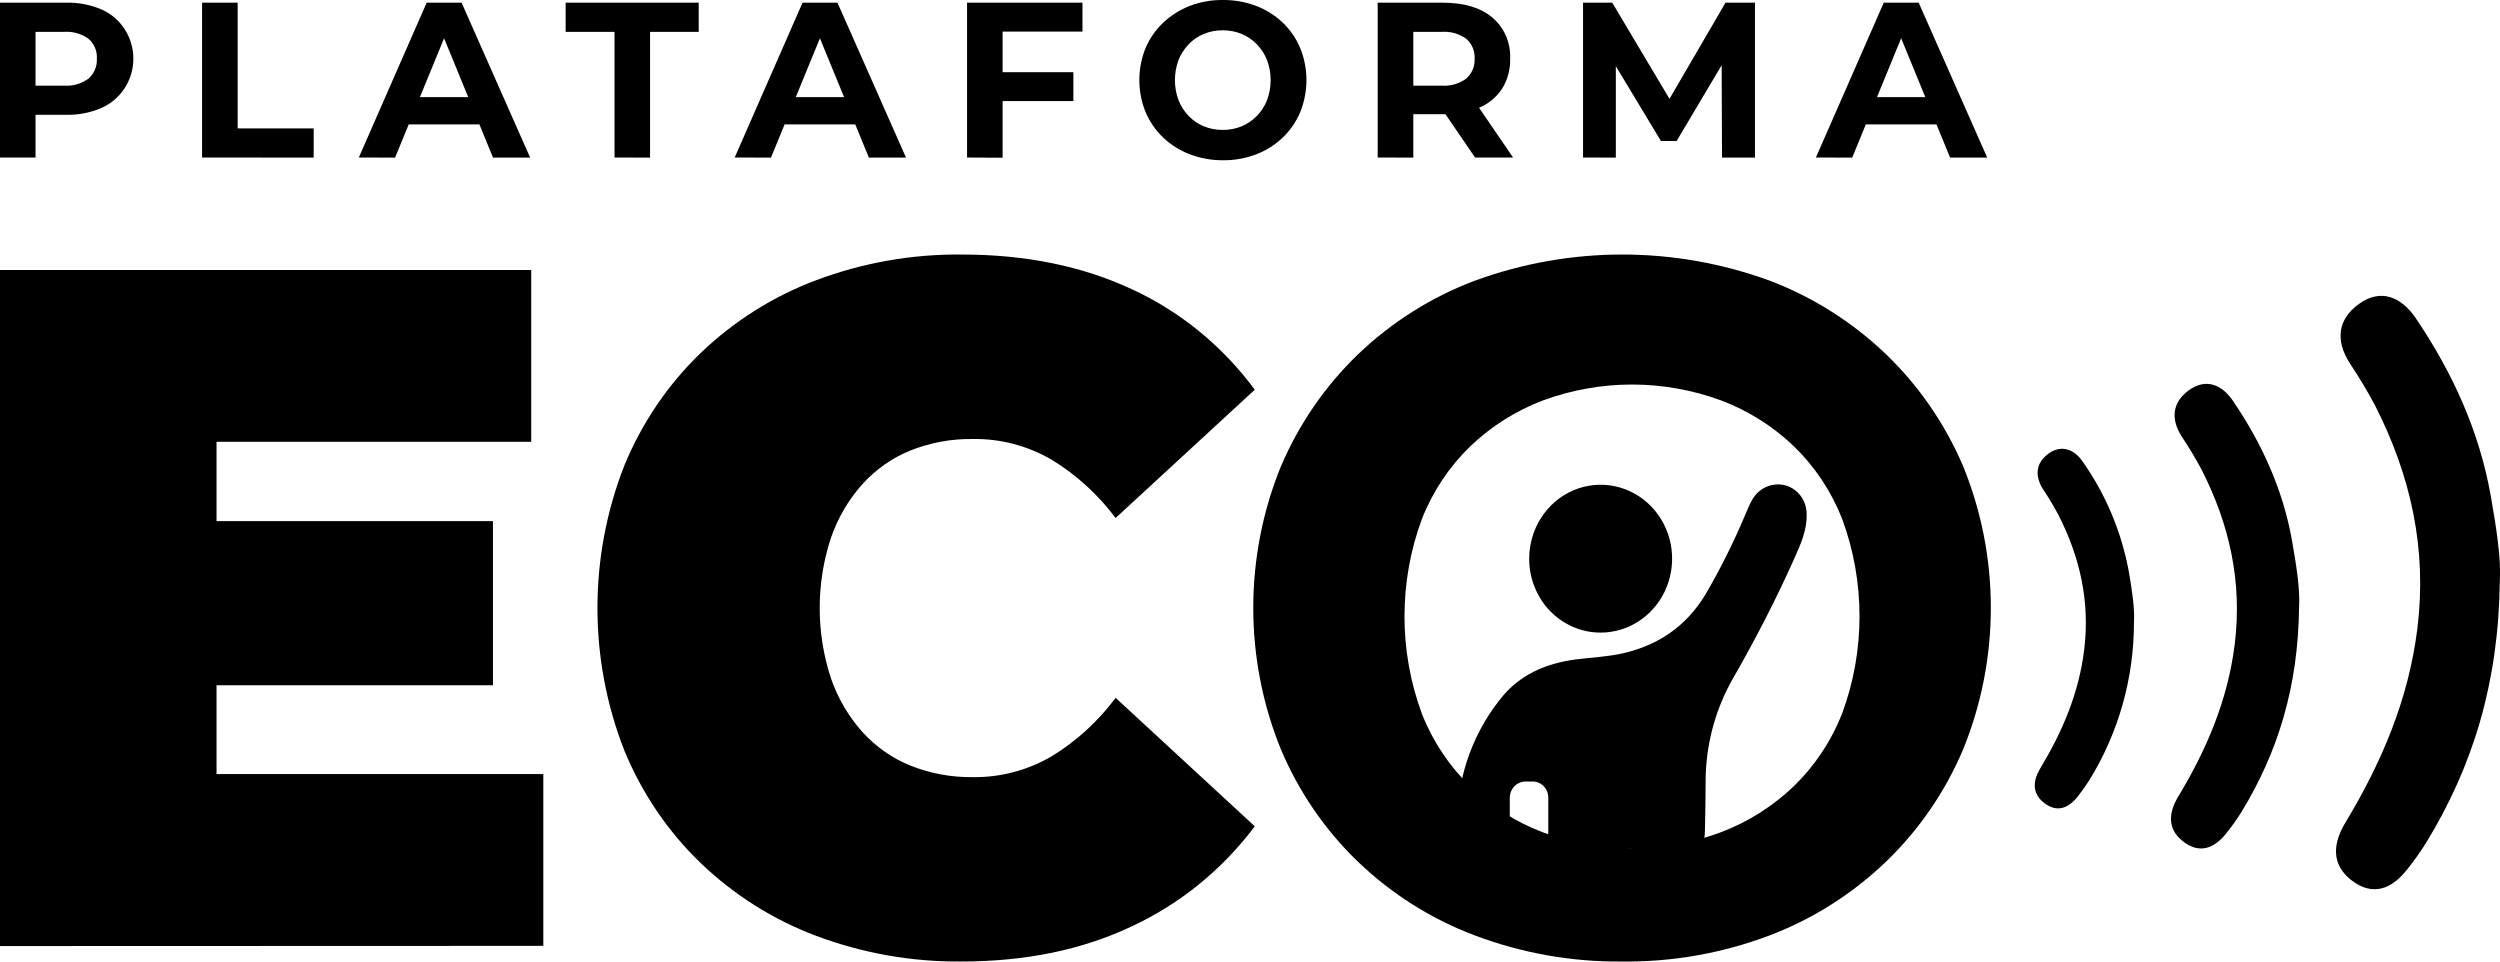
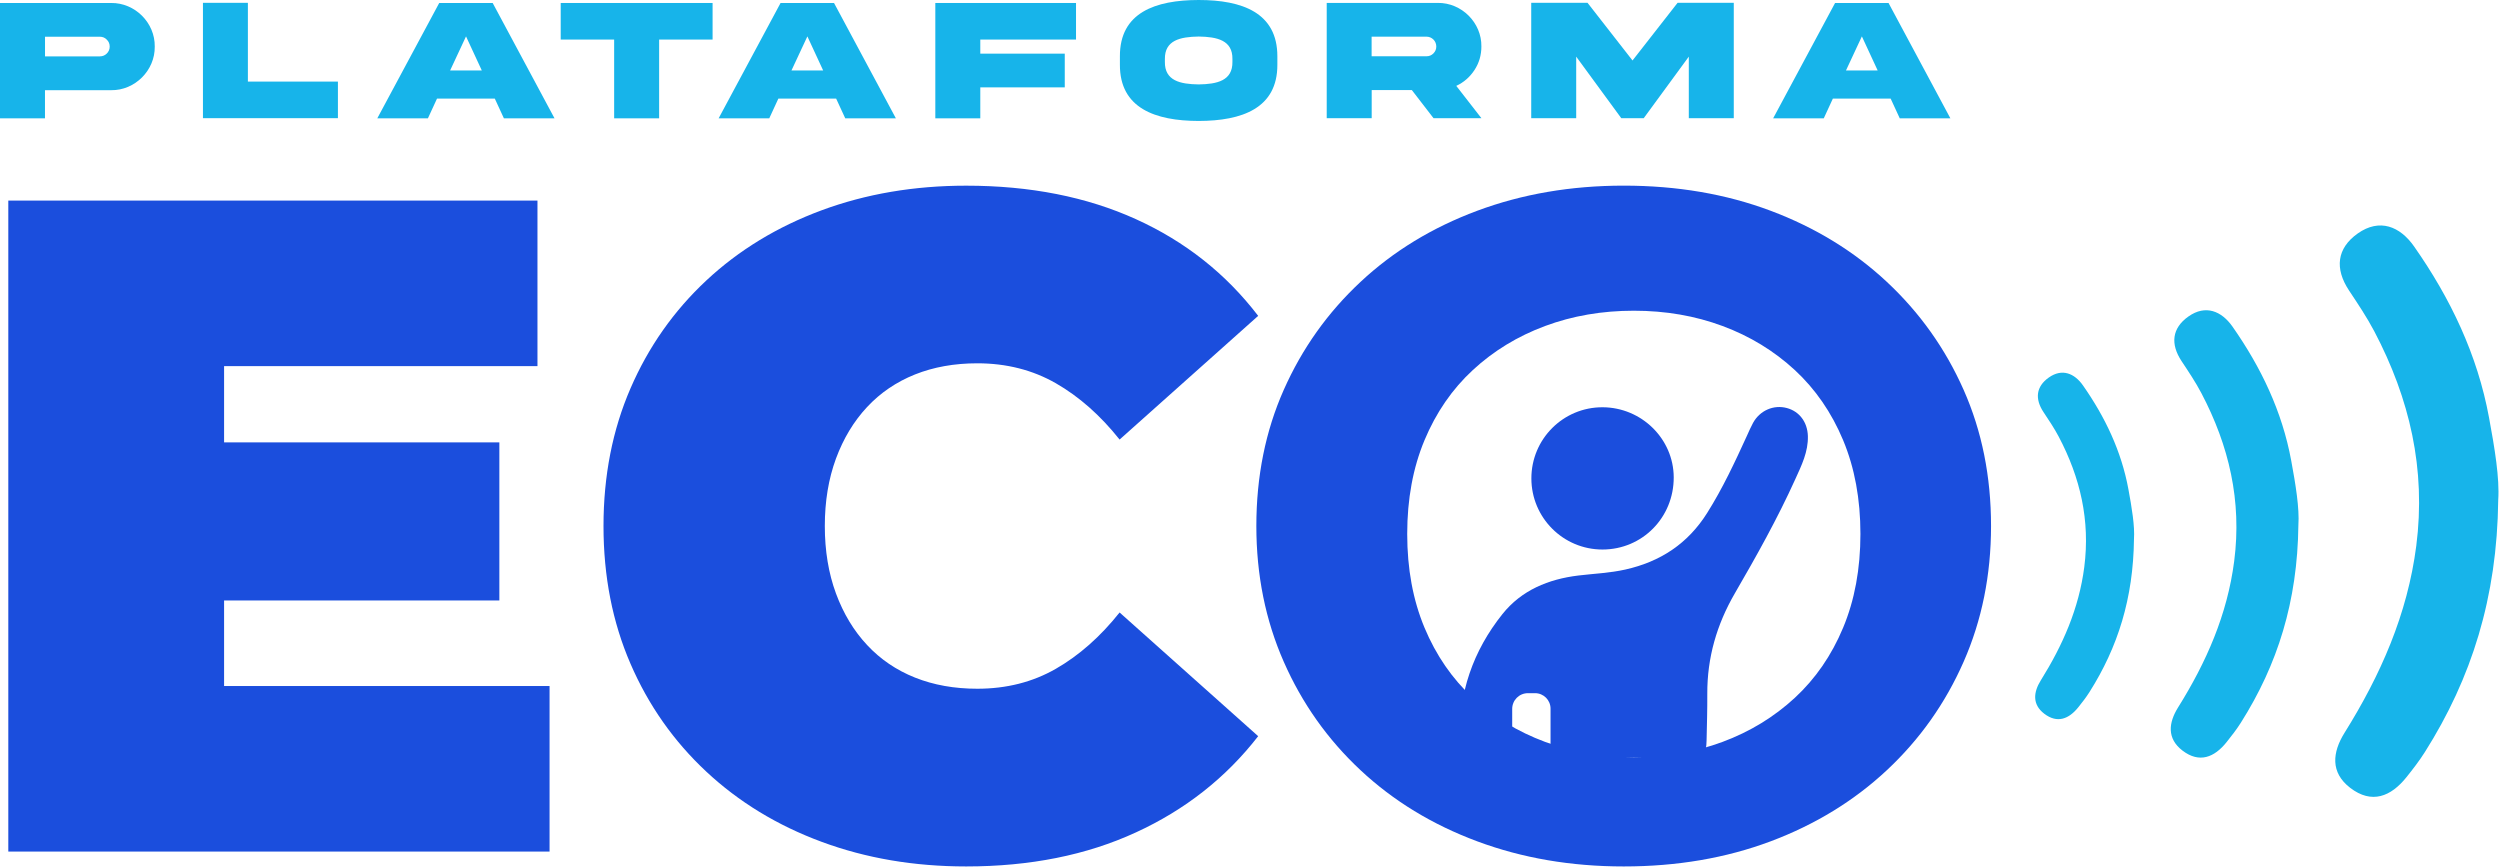
- <svg xmlns="http://www.w3.org/2000/svg" width="78" height="30" viewBox="0 0 78 30" fill="none">
-   <path d="M55.973 17.448C55.403 18.714 54.771 19.948 54.08 21.147C53.512 22.132 53.213 23.258 53.215 24.405C53.215 24.905 53.205 25.406 53.194 25.907C53.184 26.377 53.105 26.457 52.656 26.459H48.306V24.884C48.306 24.818 48.294 24.753 48.269 24.692C48.245 24.631 48.209 24.576 48.164 24.53C48.119 24.483 48.065 24.446 48.006 24.421C47.947 24.396 47.884 24.383 47.821 24.383H47.598C47.468 24.383 47.342 24.437 47.25 24.532C47.157 24.628 47.105 24.758 47.105 24.893V26.46H46.003C45.584 26.46 45.479 26.371 45.466 25.932C45.408 24.439 45.883 22.976 46.801 21.822C47.398 21.049 48.239 20.693 49.179 20.572C49.67 20.511 50.163 20.491 50.65 20.38C51.741 20.126 52.607 19.543 53.211 18.546C53.682 17.739 54.1 16.901 54.462 16.036C54.522 15.895 54.579 15.754 54.65 15.627C54.748 15.435 54.906 15.283 55.099 15.195C55.291 15.107 55.506 15.09 55.71 15.145C55.901 15.199 56.07 15.318 56.189 15.483C56.308 15.648 56.371 15.849 56.367 16.055C56.38 16.562 56.166 17.008 55.973 17.448Z" fill="currentColor" />
-   <path d="M47.711 17.43C47.711 16.974 47.842 16.528 48.087 16.149C48.332 15.769 48.68 15.474 49.088 15.299C49.495 15.125 49.944 15.079 50.377 15.169C50.809 15.258 51.206 15.478 51.518 15.801C51.83 16.123 52.042 16.535 52.128 16.982C52.213 17.43 52.169 17.894 52 18.315C51.831 18.737 51.544 19.097 51.177 19.35C50.81 19.603 50.379 19.738 49.938 19.737C49.645 19.737 49.355 19.678 49.085 19.562C48.814 19.446 48.568 19.276 48.361 19.062C48.154 18.848 47.991 18.593 47.879 18.313C47.767 18.033 47.71 17.733 47.711 17.43Z" fill="currentColor" />
-   <path d="M0 29.517V8.424H16.574V13.784H6.756V24.15H16.952V29.511L0 29.517ZM6.292 21.381V16.259H15.38V21.381H6.292Z" fill="currentColor" />
-   <path d="M30 29.999C28.456 30.014 26.923 29.744 25.471 29.201C24.132 28.7 22.904 27.926 21.859 26.925C20.84 25.944 20.032 24.753 19.485 23.429C18.359 20.57 18.359 17.37 19.485 14.511C20.032 13.187 20.841 11.997 21.859 11.015C22.904 10.014 24.132 9.24 25.471 8.74C26.923 8.196 28.456 7.926 30 7.941C32 7.941 33.773 8.303 35.318 9.026C36.829 9.722 38.146 10.8 39.149 12.159L34.807 16.161C34.26 15.43 33.583 14.814 32.813 14.344C32.063 13.907 31.213 13.683 30.352 13.697C29.685 13.687 29.023 13.809 28.4 14.058C27.83 14.289 27.318 14.65 26.9 15.113C26.47 15.597 26.138 16.165 25.924 16.785C25.458 18.203 25.458 19.74 25.924 21.158C26.137 21.778 26.469 22.346 26.9 22.83C27.318 23.293 27.83 23.654 28.4 23.885C29.023 24.133 29.685 24.256 30.352 24.246C31.213 24.259 32.063 24.034 32.813 23.596C33.584 23.125 34.261 22.506 34.808 21.773L39.149 25.781C38.138 27.128 36.822 28.199 35.318 28.899C33.774 29.632 32.001 29.999 30 29.999Z" fill="currentColor" />
-   <path d="M50.601 29.999C49.037 30.015 47.483 29.739 46.014 29.185C44.661 28.677 43.421 27.895 42.365 26.883C41.34 25.896 40.521 24.701 39.961 23.373C39.394 21.978 39.102 20.48 39.102 18.966C39.102 17.453 39.394 15.954 39.961 14.559C40.524 13.236 41.342 12.046 42.365 11.06C43.422 10.047 44.666 9.263 46.021 8.755C48.994 7.67 52.237 7.67 55.211 8.755C56.56 9.267 57.798 10.05 58.852 11.06C59.874 12.045 60.691 13.234 61.254 14.556C61.821 15.951 62.114 17.45 62.114 18.963C62.114 20.477 61.821 21.975 61.254 23.37C60.693 24.7 59.872 25.895 58.845 26.883C57.791 27.893 56.553 28.677 55.204 29.188C53.73 29.744 52.17 30.019 50.601 29.999ZM50.919 26.458C51.867 26.467 52.809 26.299 53.7 25.963C54.536 25.646 55.304 25.161 55.959 24.537C56.618 23.901 57.135 23.125 57.474 22.263C58.198 20.307 58.198 18.143 57.474 16.187C57.135 15.325 56.617 14.549 55.959 13.914C55.304 13.291 54.536 12.808 53.7 12.494C51.901 11.832 49.937 11.832 48.139 12.494C47.301 12.81 46.533 13.295 45.878 13.92C45.219 14.555 44.702 15.33 44.363 16.193C43.639 18.149 43.639 20.312 44.363 22.269C44.702 23.131 45.219 23.907 45.878 24.543C46.533 25.167 47.302 25.652 48.139 25.969C49.03 26.303 49.971 26.47 50.919 26.46V26.458Z" fill="currentColor" />
-   <path d="M71.731 18.943C71.703 21.416 71.08 23.457 69.93 25.34C69.793 25.558 69.644 25.768 69.484 25.97C69.1 26.468 68.629 26.664 68.1 26.243C67.609 25.854 67.664 25.343 67.964 24.848C68.847 23.384 69.506 21.845 69.723 20.104C69.964 18.157 69.561 16.367 68.693 14.66C68.504 14.305 68.297 13.96 68.074 13.626C67.719 13.073 67.773 12.557 68.287 12.18C68.824 11.786 69.326 12.001 69.67 12.509C70.563 13.826 71.224 15.257 71.508 16.852C71.644 17.622 71.767 18.395 71.731 18.943Z" fill="currentColor" />
-   <path d="M77.994 18.128C77.958 21.286 77.162 23.897 75.693 26.297C75.518 26.576 75.328 26.845 75.123 27.102C74.632 27.739 74.032 27.988 73.35 27.452C72.723 26.954 72.793 26.301 73.174 25.669C74.302 23.8 75.145 21.834 75.422 19.61C75.73 17.125 75.214 14.838 74.106 12.658C73.865 12.204 73.601 11.764 73.316 11.338C72.863 10.633 72.93 9.971 73.589 9.49C74.271 8.988 74.914 9.261 75.362 9.913C76.502 11.595 77.347 13.423 77.71 15.46C77.882 16.443 78.04 17.431 77.994 18.128Z" fill="currentColor" />
-   <path d="M0 4.915V0.084H2.062C2.441 0.074 2.816 0.146 3.165 0.294C3.456 0.42 3.704 0.629 3.88 0.896C4.015 1.1 4.104 1.332 4.141 1.575C4.178 1.817 4.162 2.066 4.094 2.302C4.025 2.537 3.907 2.755 3.747 2.939C3.586 3.124 3.388 3.27 3.165 3.368C2.817 3.518 2.441 3.591 2.062 3.581H0.605L1.109 3.078V4.914L0 4.915ZM1.109 3.204L0.605 2.672H2.002C2.273 2.691 2.543 2.613 2.764 2.451C2.85 2.374 2.919 2.278 2.963 2.17C3.008 2.063 3.028 1.946 3.022 1.83C3.029 1.713 3.009 1.597 2.964 1.49C2.92 1.383 2.851 1.287 2.764 1.212C2.542 1.052 2.273 0.975 2.002 0.994H0.605L1.109 0.463V3.204Z" fill="currentColor" />
-   <path d="M6.305 4.915V0.084H7.415V4.005H9.787V4.917L6.305 4.915Z" fill="currentColor" />
-   <path d="M11.195 4.915L13.312 0.084H14.402L16.54 4.917H15.382L13.633 0.651H14.078L12.327 4.917L11.195 4.915ZM12.264 3.881L12.543 3.031H15.009L15.293 3.881H12.264Z" fill="currentColor" />
-   <path d="M19.173 4.915V0.994H17.648V0.084H21.8V0.995H20.282V4.917L19.173 4.915Z" fill="currentColor" />
-   <path d="M22.922 4.915L25.039 0.084H26.129L28.267 4.917H27.109L25.359 0.651H25.804L24.055 4.917L22.922 4.915ZM23.991 3.881L24.27 3.031H26.735L27.021 3.881H23.991Z" fill="currentColor" />
-   <path d="M30.172 4.915V0.084H33.773V0.986H31.282V4.921L30.172 4.915ZM31.193 3.154V2.252H33.489V3.154H31.193Z" fill="currentColor" />
-   <path d="M38.156 5C37.802 5.003 37.45 4.939 37.118 4.812C36.81 4.695 36.528 4.517 36.288 4.289C36.053 4.064 35.867 3.794 35.74 3.493C35.483 2.855 35.483 2.14 35.74 1.502C35.867 1.204 36.054 0.934 36.288 0.711C36.528 0.484 36.809 0.305 37.115 0.187C37.447 0.059 37.799 -0.004 38.153 0C38.507 -0.004 38.859 0.059 39.191 0.184C39.498 0.3 39.779 0.477 40.019 0.704C40.254 0.928 40.44 1.199 40.567 1.499C40.826 2.14 40.826 2.857 40.567 3.498C40.441 3.799 40.254 4.07 40.019 4.295C39.779 4.522 39.498 4.7 39.191 4.816C38.86 4.942 38.509 5.004 38.156 5ZM38.149 4.053C38.352 4.055 38.554 4.017 38.742 3.94C38.92 3.864 39.081 3.754 39.216 3.615C39.352 3.474 39.46 3.308 39.532 3.125C39.682 2.722 39.682 2.278 39.532 1.875C39.46 1.692 39.352 1.526 39.216 1.385C39.082 1.245 38.92 1.135 38.742 1.06C38.554 0.982 38.352 0.943 38.149 0.946C37.946 0.943 37.744 0.982 37.556 1.06C37.377 1.133 37.216 1.244 37.083 1.385C36.948 1.526 36.841 1.693 36.769 1.875C36.62 2.278 36.62 2.722 36.769 3.125C36.841 3.307 36.948 3.474 37.083 3.615C37.217 3.755 37.378 3.866 37.556 3.94C37.744 4.016 37.946 4.055 38.149 4.053Z" fill="currentColor" />
-   <path d="M42.984 4.915V0.084H45.02C45.683 0.084 46.198 0.239 46.565 0.55C46.748 0.706 46.892 0.903 46.988 1.125C47.084 1.348 47.128 1.589 47.117 1.831C47.126 2.161 47.039 2.487 46.866 2.766C46.691 3.032 46.441 3.239 46.15 3.36C45.8 3.504 45.425 3.573 45.048 3.563H43.591L44.095 3.081V4.917L42.984 4.915ZM44.095 3.204L43.591 2.672H44.986C45.258 2.692 45.528 2.613 45.748 2.451C45.835 2.374 45.904 2.278 45.949 2.171C45.994 2.063 46.014 1.946 46.008 1.83C46.014 1.713 45.995 1.597 45.95 1.49C45.904 1.382 45.836 1.287 45.748 1.212C45.527 1.051 45.257 0.974 44.986 0.994H43.591L44.095 0.463V3.204ZM46.022 4.915L44.824 3.162H46.01L47.208 4.915H46.022Z" fill="currentColor" />
-   <path d="M49.391 4.915V0.084H50.302L52.332 3.494H51.849L53.836 0.084H54.755V4.917H53.727L53.714 1.693H53.919L52.311 4.399H51.821L50.19 1.693H50.414V4.917L49.391 4.915Z" fill="currentColor" />
-   <path d="M56.656 4.915L58.773 0.084H59.863L62.001 4.917H60.843L59.094 0.651H59.538L57.789 4.917L56.656 4.915ZM57.725 3.881L58.004 3.031H60.468L60.754 3.881H57.725Z" fill="currentColor" />
-   <path d="M66.58 19.396C66.584 21.149 66.1 22.867 65.186 24.343C65.079 24.513 64.963 24.676 64.84 24.833C64.542 25.218 64.178 25.369 63.768 25.044C63.387 24.743 63.43 24.346 63.661 23.964C64.343 22.835 64.856 21.638 65.025 20.289C65.212 18.782 64.9 17.396 64.227 16.074C64.081 15.799 63.921 15.532 63.749 15.274C63.476 14.851 63.514 14.444 63.912 14.154C64.311 13.863 64.717 14.013 64.984 14.408C65.688 15.409 66.174 16.556 66.408 17.771C66.513 18.373 66.607 18.973 66.58 19.396Z" fill="currentColor" />
+ <svg xmlns="http://www.w3.org/2000/svg" viewBox="0 0 637 221" fill="none">
+   <path d="M457.448 122.08C452.918 132.09 447.558 141.67 442.048 151.16C437.428 159.12 434.978 167.57 435.018 176.78C435.038 180.72 434.928 184.66 434.838 188.6C434.758 192.29 434.118 192.92 430.468 192.93C421.398 192.94 412.328 192.94 403.268 192.94H395.078V180.56C395.078 178.38 393.308 176.62 391.138 176.62H389.318C387.098 176.62 385.308 178.41 385.308 180.63V192.94C382.318 192.94 379.328 192.94 376.338 192.93C372.928 192.92 372.078 192.23 371.968 188.79C371.558 176.67 375.328 165.85 382.828 156.46C387.688 150.38 394.538 147.57 402.168 146.64C406.158 146.16 410.178 146.01 414.138 145.12C423.058 143.12 430.048 138.54 434.978 130.71C438.948 124.41 442.068 117.71 445.148 110.97C445.638 109.89 446.108 108.79 446.678 107.75C448.418 104.58 451.938 103.06 455.308 103.97C458.498 104.83 460.548 107.57 460.648 111.12C460.758 115.11 459.028 118.6 457.448 122.08Z" fill="#1B4EDD" />
+   <path d="M390.195 121.88C390.195 111.85 398.325 103.74 408.335 103.77C418.275 103.8 426.435 111.83 426.465 121.62C426.495 131.87 418.455 140.01 408.325 140.02C398.305 140.03 390.185 131.9 390.195 121.88Z" fill="#1B4EDD" />
+   <path d="M2.117 216.979V51.109H136.947V93.289H57.097V174.799H140.027V216.979H2.117ZM53.307 152.999V112.719H127.237V152.999H53.307Z" fill="#1B4EDD" />
+   <path d="M246.183 220.77C232.913 220.77 220.633 218.68 209.333 214.49C198.033 210.31 188.243 204.34 179.953 196.6C171.663 188.86 165.223 179.7 160.643 169.11C156.063 158.53 153.773 146.84 153.773 134.04C153.773 121.25 156.063 109.56 160.643 98.97C165.223 88.39 171.663 79.23 179.953 71.48C188.243 63.74 198.043 57.78 209.333 53.59C220.623 49.41 232.913 47.31 246.183 47.31C262.453 47.31 276.863 50.15 289.423 55.84C301.983 61.53 312.363 69.74 320.583 80.48L285.273 112C280.373 105.84 274.963 101.06 269.043 97.66C263.123 94.27 256.443 92.57 249.023 92.57C243.173 92.57 237.883 93.52 233.143 95.41C228.403 97.31 224.333 100.07 220.943 103.7C217.543 107.34 214.903 111.72 213.003 116.85C211.113 121.99 210.163 127.71 210.163 134.03C210.163 140.35 211.113 146.08 213.003 151.21C214.903 156.35 217.543 160.73 220.943 164.36C224.333 168 228.403 170.76 233.143 172.65C237.883 174.54 243.173 175.49 249.023 175.49C256.443 175.49 263.123 173.8 269.043 170.4C274.963 167 280.373 162.22 285.273 156.06L320.583 187.58C312.373 198.16 301.983 206.34 289.423 212.1C276.863 217.89 262.443 220.77 246.183 220.77Z" fill="#1B4EDD" />
+   <path d="M413.717 220.77C400.287 220.77 387.847 218.64 376.397 214.37C364.937 210.11 355.027 204.06 346.657 196.24C338.287 188.42 331.767 179.22 327.107 168.63C322.447 158.05 320.117 146.52 320.117 134.03C320.117 121.39 322.447 109.82 327.107 99.32C331.767 88.82 338.277 79.65 346.657 71.83C355.027 64.01 364.937 57.97 376.397 53.7C387.847 49.44 400.287 47.3 413.717 47.3C427.307 47.3 439.787 49.43 451.157 53.7C462.527 57.97 472.407 64.01 480.777 71.83C489.147 79.65 495.667 88.81 500.327 99.32C504.987 109.83 507.317 121.4 507.317 134.03C507.317 146.51 504.987 158.04 500.327 168.63C495.667 179.22 489.147 188.42 480.777 196.24C472.407 204.06 462.527 210.1 451.157 214.37C439.777 218.64 427.297 220.77 413.717 220.77ZM416.297 192.93C424.387 192.93 431.927 191.63 438.917 189.03C445.907 186.43 452.027 182.69 457.307 177.82C462.577 172.95 466.687 166.99 469.627 159.94C472.567 152.9 474.037 144.94 474.037 136.05C474.037 127.17 472.567 119.2 469.627 112.16C466.687 105.12 462.577 99.16 457.307 94.28C452.027 89.41 445.907 85.67 438.917 83.07C431.927 80.47 424.387 79.17 416.297 79.17C408.207 79.17 400.667 80.47 393.677 83.07C386.687 85.67 380.557 89.41 375.287 94.28C370.007 99.16 365.907 105.12 362.967 112.16C360.027 119.2 358.557 127.17 358.557 136.05C358.557 144.94 360.027 152.9 362.967 159.94C365.907 166.98 370.017 172.94 375.287 177.82C380.557 182.7 386.687 186.43 393.677 189.03C400.667 191.63 408.207 192.93 416.297 192.93Z" fill="#1B4EDD" />
+   <path d="M585.627 133.83C585.397 153.28 580.327 169.35 570.977 184.13C569.887 185.86 568.617 187.49 567.337 189.09C564.217 193 560.387 194.54 556.087 191.24C552.087 188.17 552.537 184.16 554.967 180.26C562.157 168.75 567.517 156.64 569.277 142.95C571.247 127.64 567.957 113.56 560.897 100.15C559.417 97.34 557.627 94.67 555.867 92.02C552.977 87.66 553.407 83.61 557.597 80.65C561.967 77.55 566.047 79.24 568.847 83.23C576.107 93.59 581.497 104.84 583.807 117.39C584.927 123.45 585.927 129.53 585.627 133.83Z" fill="#17B4EA" />
+   <path d="M636.547 127.42C636.257 152.25 629.777 172.79 617.837 191.66C616.437 193.87 614.827 195.95 613.197 197.99C609.207 202.99 604.327 204.96 598.827 200.74C593.727 196.82 594.287 191.69 597.387 186.72C606.567 172.01 613.417 156.55 615.667 139.08C618.177 119.53 613.977 101.55 604.967 84.41C603.077 80.82 600.787 77.42 598.537 74.02C594.847 68.46 595.397 63.28 600.747 59.49C606.337 55.54 611.537 57.69 615.107 62.79C624.377 76.02 631.257 90.39 634.207 106.42C635.647 114.16 636.927 121.93 636.547 127.42Z" fill="#17B4EA" />
+   <path d="M543.737 137.39C543.557 152.45 539.637 164.9 532.397 176.34C531.547 177.68 530.567 178.94 529.577 180.18C527.157 183.21 524.197 184.4 520.867 181.85C517.777 179.48 518.117 176.37 519.997 173.35C525.567 164.43 529.717 155.06 531.077 144.46C532.597 132.61 530.057 121.7 524.587 111.31C523.437 109.13 522.057 107.07 520.687 105.01C518.447 101.64 518.777 98.5 522.027 96.2C525.417 93.8 528.567 95.11 530.737 98.2C536.357 106.22 540.527 114.93 542.317 124.65C543.187 129.36 543.967 134.06 543.737 137.39Z" fill="#17B4EA" />
+   <path d="M28.32 0.76C34.38 0.69 39.52 5.79 39.43 11.87C39.52 17.93 34.38 23.07 28.32 22.98H11.46V30.15H0V0.76H28.32ZM25.46 14.36C26.14 14.36 26.73 14.12 27.21 13.64C27.71 13.14 27.95 12.55 27.95 11.87C27.95 11.17 27.71 10.58 27.21 10.1C26.73 9.6 26.14 9.36 25.46 9.36H11.47V14.37H25.46V14.36Z" fill="#17B4EA" />
+   <path d="M63.161 0.72V20.79H86.101V30.11H51.711V0.72H63.161Z" fill="#17B4EA" />
+   <path d="M111.913 0.76H125.533L141.293 30.15H128.393L126.073 25.12H111.353L109.033 30.15H96.133L111.913 0.76ZM114.693 17.95H122.763L118.743 9.27L114.693 17.95Z" fill="#17B4EA" />
+   <path d="M156.487 30.15V10.08H142.867V0.76H181.567V10.08H167.947V30.15H156.487Z" fill="#17B4EA" />
+   <path d="M198.889 0.76H212.509L228.269 30.15H215.369L213.049 25.12H198.329L196.009 30.15H183.109L198.889 0.76ZM201.669 17.95H209.739L205.719 9.27L201.669 17.95Z" fill="#17B4EA" />
+   <path d="M238.33 0.76H274.17V10.08H249.78V13.67H271.3V22.26H249.78V30.15H238.32V0.76H238.33Z" fill="#17B4EA" />
+   <path d="M325.472 14.34V16.48C325.512 27.59 316.462 30.8 305.422 30.82C294.362 30.8 285.302 27.58 285.352 16.48V14.34C285.312 3.21 294.362 0.02 305.422 0C316.492 0 325.472 3.23 325.472 14.34ZM314.022 15.04C314.092 10.25 310.112 9.38 305.432 9.31C300.732 9.38 296.752 10.25 296.812 15.04V15.76C296.742 20.57 300.722 21.45 305.432 21.51C310.112 21.44 314.092 20.57 314.022 15.76V15.04Z" fill="#17B4EA" />
+   <path d="M366.347 0.74C372.407 0.67 377.547 5.77 377.457 11.85C377.457 14.06 376.867 16.07 375.687 17.86C374.527 19.63 372.977 20.99 371.057 21.88L377.467 30.12H365.267L359.737 22.95H349.507V30.12H338.047V0.74H366.347ZM349.487 9.33V14.34H363.457C364.157 14.34 364.747 14.1 365.227 13.62C365.727 13.12 365.967 12.53 365.967 11.85C365.967 10.45 364.847 9.34 363.457 9.34H349.487V9.33Z" fill="#17B4EA" />
+   <path d="M390.166 0.72H404.506L415.966 15.41L427.446 0.72H441.766V30.11H430.306V14.43L418.826 30.11H413.096L401.616 14.43V30.11H390.156V0.72H390.166Z" fill="#17B4EA" />
+   <path d="M467.577 0.76H481.197L496.957 30.15H484.057L481.737 25.12H467.017L464.697 30.15H451.797L467.577 0.76ZM470.357 17.95H478.427L474.407 9.27L470.357 17.95Z" fill="#17B4EA" />
</svg>
